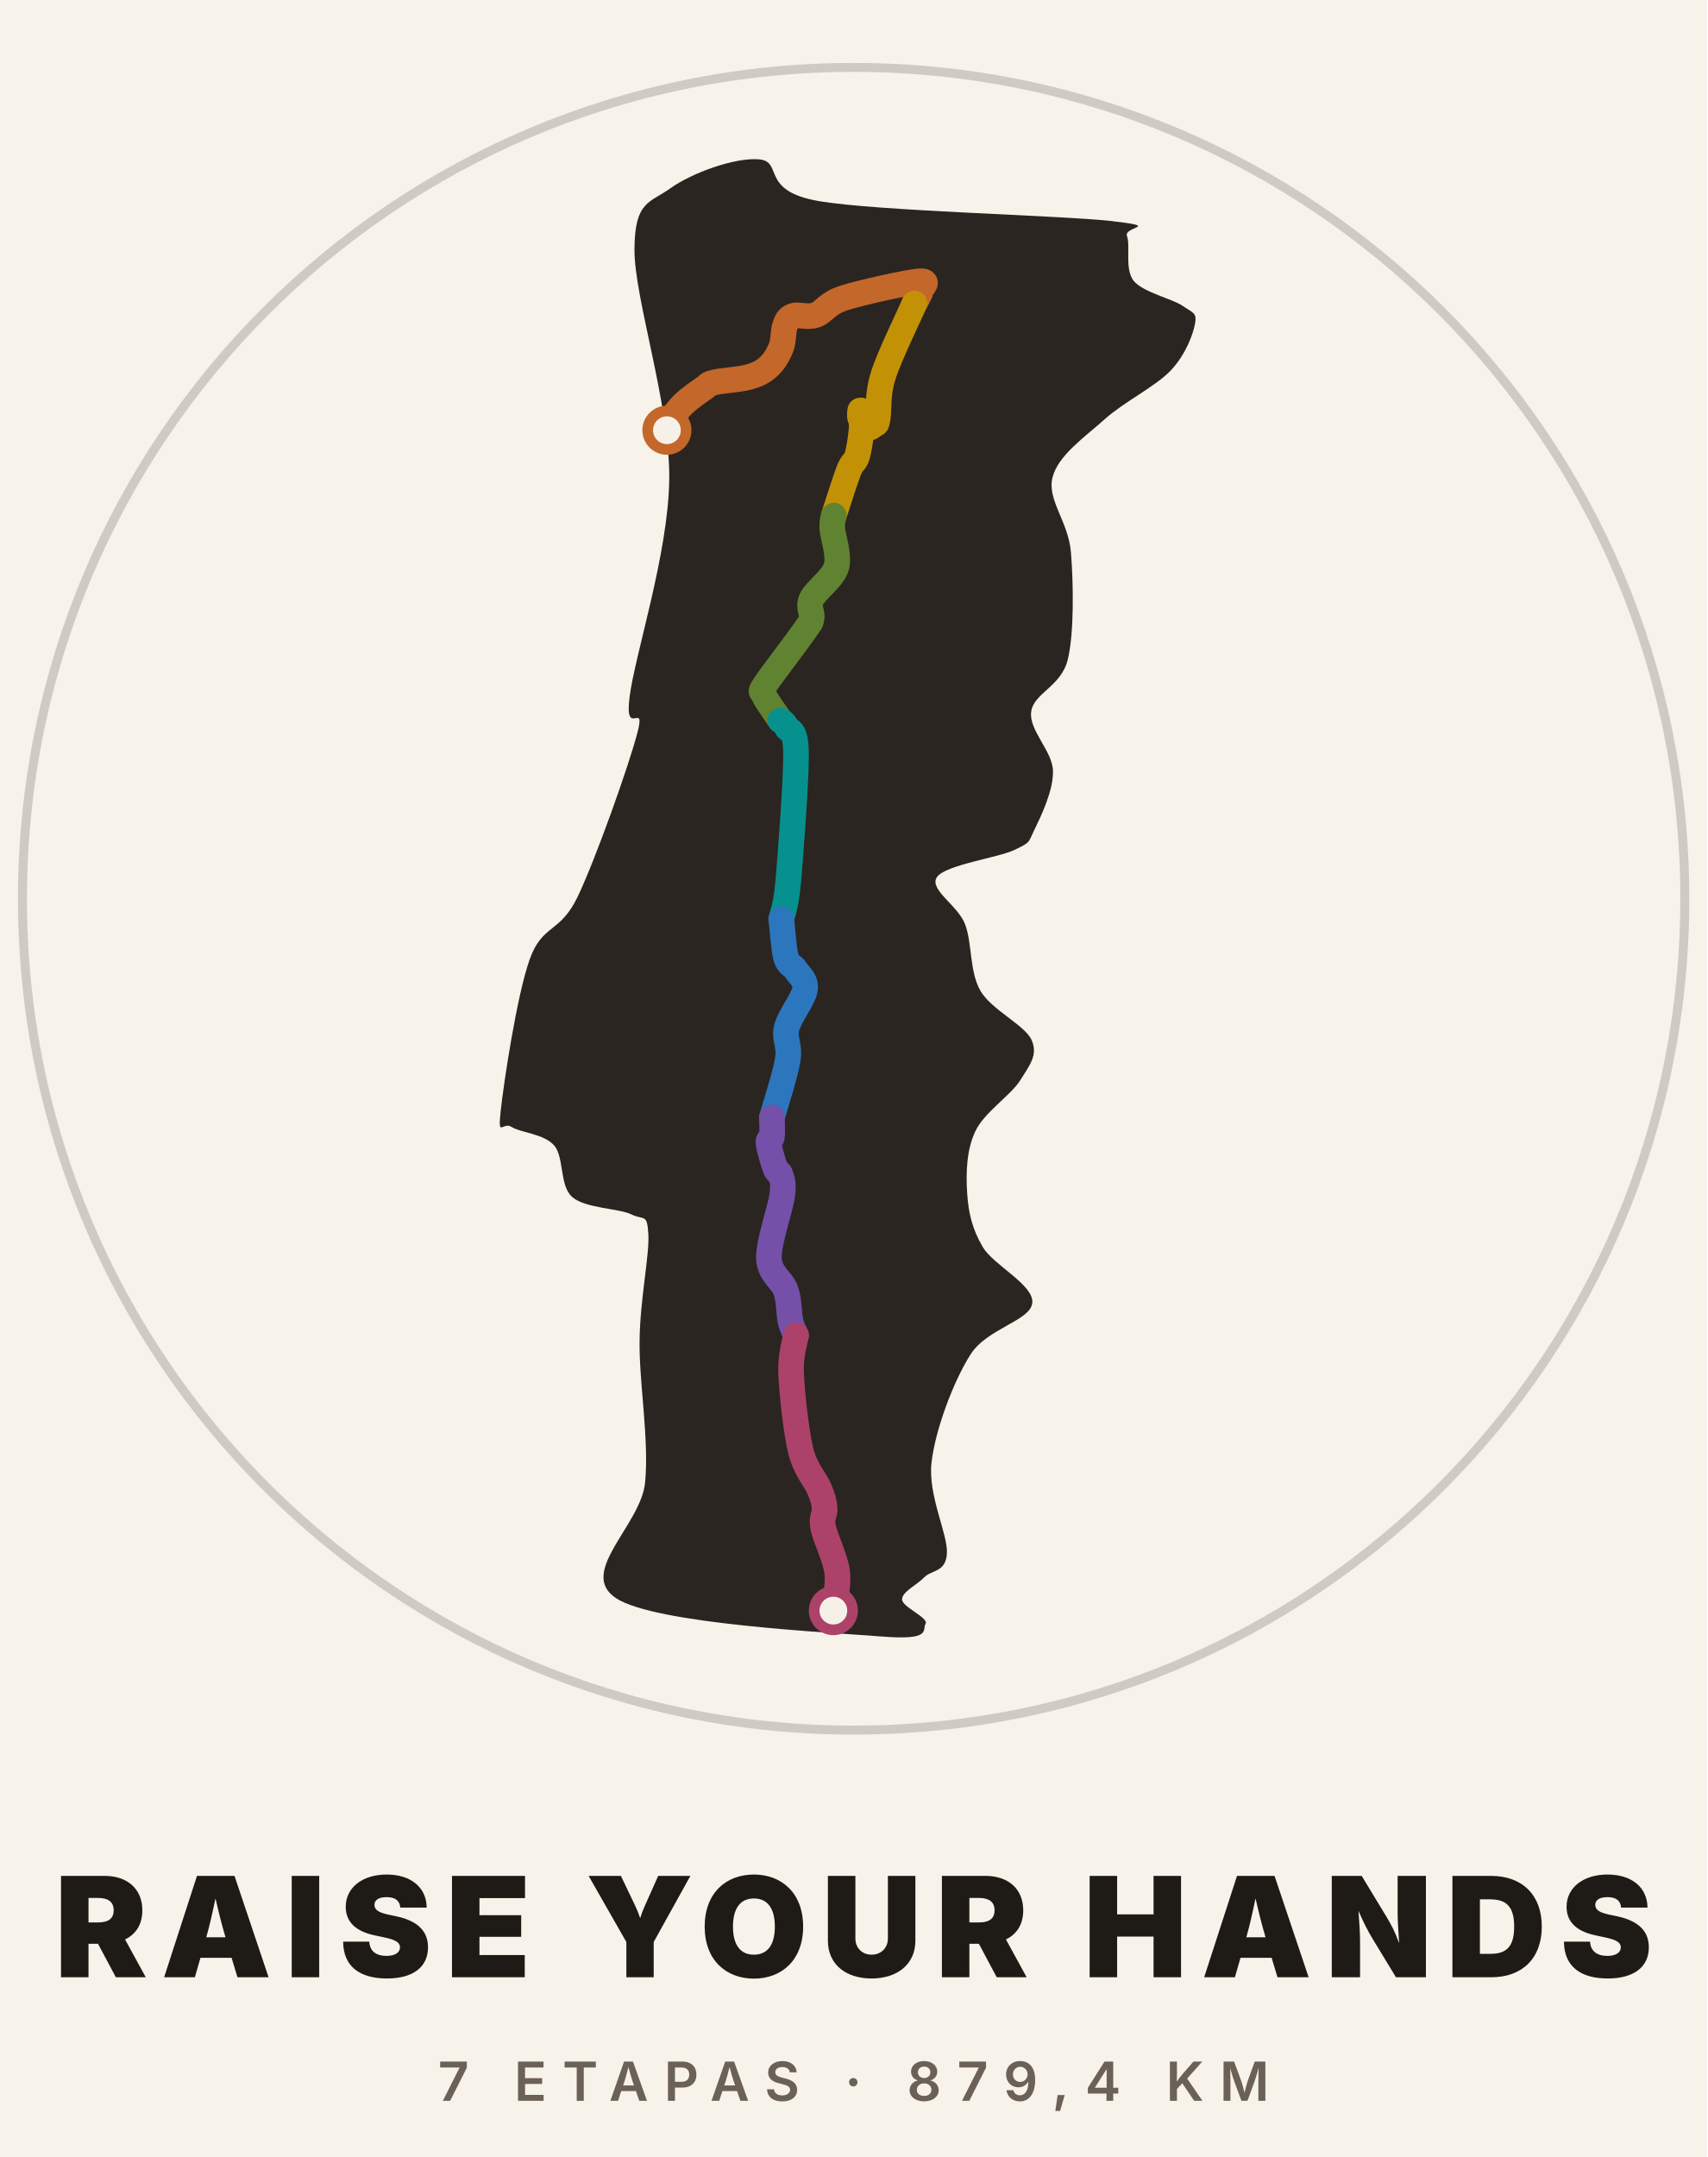
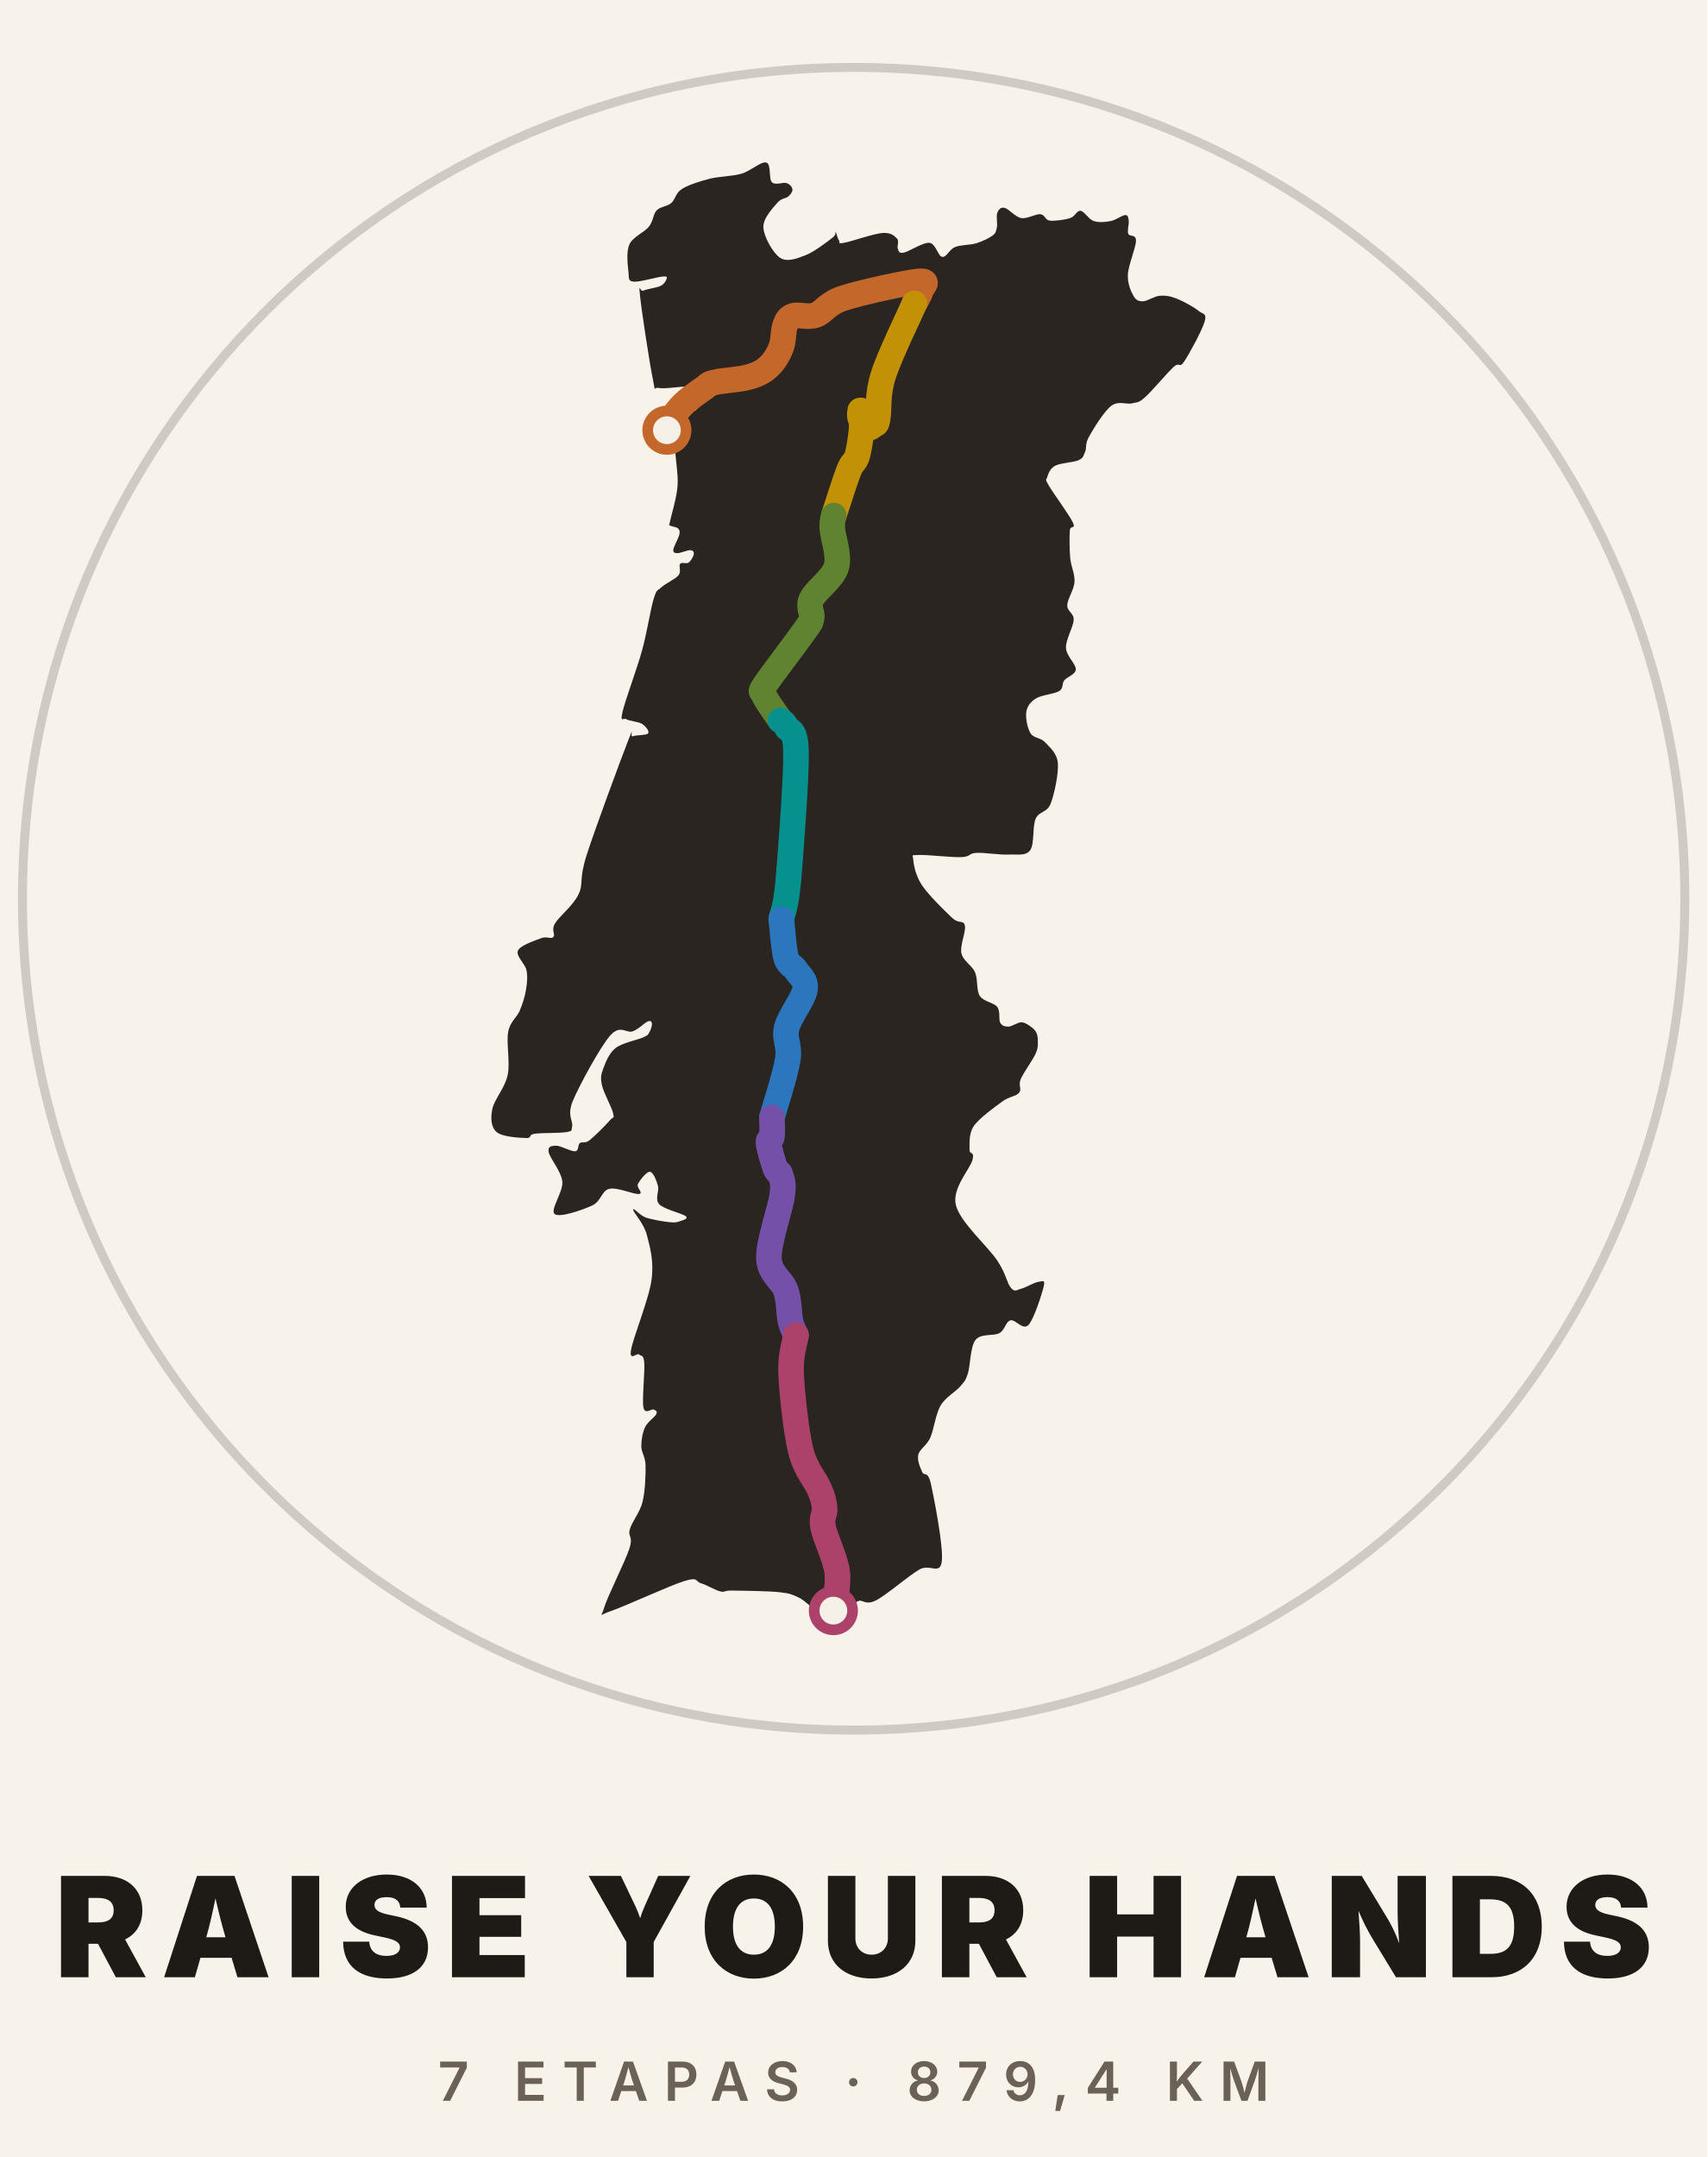
<svg xmlns="http://www.w3.org/2000/svg" viewBox="0 0 760 960" width="760" height="960" role="img" aria-label="Raise Your Hands">
  <rect width="760" height="960" fill="#F7F3EA" />
  <circle cx="380" cy="400" r="370" fill="none" stroke="#1E1A16" stroke-opacity=".18" stroke-width="4" />
  <g transform="translate(380 400) scale(.95) translate(-172.5 -352.5)">
-     <path d="M128.2 6.1 C116.7 5.1 96.5 12.6 86.7 19.6 C77.0 26.6 69.9 25.5 69.8 48.2 C69.6 70.9 86.5 120.9 86.1 155.9 C85.7 190.9 69.9 238.4 67.5 258.1 C65.0 277.9 75.3 259.1 71.2 274.6 C67.2 290.1 51.7 333.6 43.3 351.3 C34.9 369.0 26.7 364.1 20.7 380.9 C14.7 397.7 8.5 438.9 7.1 452.0 C5.7 465.1 8.0 456.7 12.2 459.4 C16.4 462.1 27.4 462.6 32.2 468.1 C36.9 473.6 34.6 486.9 40.6 492.2 C46.7 497.6 62.5 497.5 68.4 500.4 C74.4 503.3 75.7 499.7 76.3 509.6 C76.9 519.4 72.4 540.1 72.2 559.5 C71.9 578.9 76.7 605.7 74.8 625.8 C73.0 645.9 42.8 668.1 61.2 680.2 C79.6 692.3 161.2 696.2 185.3 698.1 C209.5 700.1 204.5 695.0 206.2 692.2 C207.8 689.3 195.3 684.4 195.2 680.8 C195.1 677.2 202.1 674.0 205.6 670.4 C209.1 666.8 215.6 668.2 216.2 659.3 C216.8 650.3 207.2 632.1 209.0 616.6 C210.8 601.0 219.3 578.6 227.2 566.1 C235.0 553.7 255.3 550.3 256.2 541.9 C257.2 533.5 238.2 524.3 233.1 515.8 C228.0 507.2 226.3 499.6 225.7 490.5 C225.1 481.5 225.3 470.3 229.5 461.5 C233.6 452.6 246.2 444.6 250.6 437.5 C255.0 430.4 259.0 425.7 255.9 418.7 C252.8 411.7 237.1 404.6 231.9 395.6 C226.7 386.5 228.1 373.3 224.7 364.4 C221.3 355.5 207.7 348.2 211.5 342.4 C215.4 336.6 240.3 333.3 247.9 329.6 C255.5 325.9 254.1 326.6 257.1 320.4 C260.1 314.2 266.2 301.8 265.9 292.6 C265.7 283.3 254.5 273.5 255.7 264.9 C256.8 256.2 269.7 253.1 272.8 240.6 C275.9 228.1 275.5 204.3 274.3 190.0 C273.1 175.8 263.0 165.5 265.7 155.1 C268.3 144.7 281.0 136.1 290.2 127.8 C299.5 119.5 314.0 112.5 321.1 105.0 C328.1 97.6 331.6 88.0 332.5 82.9 C333.4 77.9 331.4 78.0 326.6 74.7 C321.8 71.4 308.1 68.4 303.7 63.0 C299.4 57.5 302.3 46.7 300.6 42.1 C298.8 37.4 317.4 37.8 293.3 35.0 C269.2 32.3 183.4 30.4 155.9 25.6 C128.4 20.8 139.7 7.1 128.2 6.1 Z" fill="#2A2520" />
+     <path d="M131.6 7.6 C134.0 8.3 132.6 15.2 134.2 16.8 C135.8 18.4 139.4 16.7 141.0 17.2 C142.6 17.7 143.6 19.0 143.8 20.0 C144.0 21.0 143.2 22.3 142.0 23.4 C140.8 24.5 138.6 24.2 136.6 26.6 C134.6 29.0 130.0 33.7 130.2 38.0 C130.4 42.3 134.7 50.0 138.0 52.2 C141.3 54.4 145.9 52.6 150.0 51.0 C154.1 49.4 160.3 44.6 162.6 42.8 C164.9 41.0 163.5 40.0 164.0 40.2 C164.5 40.4 164.9 43.2 165.6 44.0 C166.3 44.8 164.6 45.8 168.0 45.2 C171.4 44.6 181.9 40.9 186.0 40.6 C190.1 40.3 191.6 42.0 192.8 43.2 C194.0 44.4 192.7 46.9 193.2 48.0 C193.7 49.1 193.5 50.3 196.0 49.8 C198.5 49.3 205.0 44.9 208.0 45.2 C211.0 45.5 212.0 51.5 214.0 51.8 C216.0 52.1 217.3 48.3 220.0 47.2 C222.7 46.1 227.1 46.3 230.0 45.4 C232.9 44.5 236.0 43.0 237.6 41.8 C239.2 40.6 239.2 39.8 239.6 38.0 C240.0 36.2 239.2 32.7 239.8 31.2 C240.4 29.7 241.3 28.4 243.2 28.8 C245.1 29.2 248.2 33.1 251.0 33.6 C253.8 34.1 257.8 31.6 260.0 31.8 C262.2 32.0 262.1 34.5 264.4 34.8 C266.7 35.1 271.6 34.4 274.0 33.6 C276.4 32.8 277.0 30.0 278.8 30.2 C280.6 30.4 282.6 34.2 285.0 35.0 C287.4 35.8 290.5 35.5 293.0 35.0 C295.5 34.5 298.4 32.2 299.8 32.2 C301.2 32.2 301.2 33.5 301.4 35.0 C301.6 36.5 300.6 39.5 301.2 41.0 C301.8 42.5 304.8 41.0 304.8 44.2 C304.8 47.4 301.2 55.7 301.0 60.0 C300.8 64.3 302.4 67.9 303.6 70.0 C304.8 72.1 305.9 72.6 308.0 72.6 C310.1 72.6 313.3 70.2 316.0 70.0 C318.7 69.8 321.0 70.2 324.0 71.4 C327.0 72.6 331.8 75.2 334.0 77.0 C336.2 78.8 338.1 78.0 337.0 82.0 C335.9 86.0 329.8 97.2 327.4 100.8 C325.0 104.4 325.5 100.6 322.4 103.4 C319.3 106.2 312.2 114.8 309.0 117.6 C305.8 120.4 305.6 119.7 303.0 120.4 C300.4 121.1 296.6 119.0 293.2 121.6 C289.8 124.2 284.8 132.4 282.8 136.0 C280.8 139.6 281.8 141.2 281.0 143.0 C280.2 144.8 280.3 145.9 278.0 147.0 C275.7 148.1 269.5 148.3 267.0 149.6 C264.5 150.9 263.7 153.4 263.2 155.0 C262.7 156.6 262.0 155.5 264.0 159.0 C266.0 162.5 273.6 172.7 275.2 176.2 C276.8 179.7 274.0 177.2 273.8 180.0 C273.6 182.8 273.6 189.0 274.0 193.0 C274.4 197.0 276.2 200.3 276.0 204.0 C275.8 207.7 272.7 212.0 272.6 215.0 C272.5 218.0 275.7 218.5 275.6 221.8 C275.5 225.1 271.8 231.1 272.0 235.0 C272.2 238.9 276.7 242.5 276.6 245.0 C276.5 247.5 272.5 248.5 271.2 250.2 C269.9 251.9 271.0 253.8 268.8 255.2 C266.6 256.6 260.6 257.0 258.0 258.6 C255.4 260.2 253.8 262.3 253.4 265.0 C253.0 267.7 253.9 272.6 255.4 275.0 C256.9 277.4 260.1 276.9 262.2 279.2 C264.3 281.5 267.8 284.2 268.2 289.0 C268.6 293.8 266.5 303.7 264.8 308.0 C263.1 312.3 259.4 311.4 257.8 315.0 C256.2 318.6 257.3 327.0 255.2 329.8 C253.1 332.6 249.2 331.6 245.0 331.8 C240.8 332.0 233.7 330.8 230.0 331.0 C226.3 331.2 227.5 332.8 223.0 333.0 C218.5 333.2 206.8 331.8 203.0 332.0 C199.2 332.2 200.2 331.7 200.4 334.0 C200.6 336.3 201.4 341.4 204.4 346.0 C207.4 350.6 215.2 358.2 218.6 361.4 C222.0 364.6 223.9 362.2 224.6 365.0 C225.3 367.8 222.2 374.3 223.0 378.0 C223.8 381.7 228.0 383.7 229.4 387.0 C230.8 390.3 229.9 395.3 231.6 398.0 C233.3 400.7 238.2 401.1 239.8 403.2 C241.4 405.3 240.3 409.1 241.2 410.6 C242.1 412.1 243.4 412.4 245.0 412.4 C246.6 412.4 249.3 410.4 251.0 410.4 C252.7 410.4 254.0 411.4 255.2 412.2 C256.4 413.0 257.4 413.9 258.0 415.0 C258.6 416.1 258.8 417.3 258.8 419.0 C258.8 420.7 259.1 422.0 257.8 425.0 C256.5 428.0 252.1 433.9 250.8 437.0 C249.5 440.1 251.5 441.6 250.0 443.4 C248.5 445.2 245.5 445.0 242.0 447.6 C238.5 450.2 231.3 455.3 228.8 459.0 C226.3 462.7 226.9 467.4 226.8 470.0 C226.7 472.6 229.3 470.5 228.2 474.8 C227.1 479.1 218.5 488.1 220.4 496.0 C222.3 503.9 235.5 515.5 239.8 522.0 C244.1 528.5 244.3 532.6 246.2 534.8 C248.1 537.0 248.9 535.7 251.0 535.2 C253.1 534.7 257.2 532.2 259.0 532.0 C260.8 531.8 262.4 530.6 261.6 534.0 C260.8 537.4 257.0 549.5 254.4 552.2 C251.8 554.9 248.3 549.4 246.0 550.0 C243.7 550.6 243.5 554.5 240.8 556.0 C238.1 557.5 232.1 556.0 229.6 559.2 C227.1 562.4 227.2 571.4 226.0 575.0 C224.8 578.6 224.5 578.5 222.4 581.0 C220.3 583.5 215.5 586.0 213.2 590.0 C210.9 594.0 210.1 601.2 208.4 605.0 C206.7 608.8 203.4 610.3 202.8 613.0 C202.2 615.7 203.6 618.7 204.6 621.0 C205.6 623.3 207.3 620.0 208.8 627.0 C210.3 634.0 214.7 656.4 213.8 663.0 C212.9 669.6 208.3 663.8 203.2 666.8 C198.1 669.8 187.7 678.8 183.0 681.2 C178.3 683.6 176.7 680.9 175.0 681.4 C173.3 681.9 173.0 682.8 172.6 684.0 C172.2 685.2 173.3 687.8 172.8 688.4 C172.3 689.0 170.4 688.6 169.6 687.4 C168.8 686.2 168.6 682.5 167.8 681.0 C167.0 679.5 166.1 678.8 165.0 678.6 C163.9 678.4 162.5 678.8 161.0 680.0 C159.5 681.2 158.1 685.8 155.8 685.8 C153.5 685.8 150.0 681.4 147.0 680.0 C144.0 678.6 143.2 678.0 138.0 677.4 C132.8 676.8 120.7 676.7 116.0 676.6 C111.3 676.5 112.5 677.6 110.0 677.0 C107.5 676.4 103.8 674.0 101.0 673.2 C98.2 672.4 100.0 670.0 93.0 672.2 C86.0 674.4 65.0 684.1 58.8 686.2 C52.6 688.3 54.2 689.5 55.6 684.6 C57.0 679.7 65.4 663.1 67.4 657.0 C69.4 650.9 66.6 651.7 67.6 648.0 C68.6 644.3 72.4 640.0 73.6 635.0 C74.8 630.0 75.1 622.3 75.0 618.0 C74.9 613.7 73.0 612.0 73.0 609.0 C73.0 606.0 73.6 602.5 74.8 600.0 C76.0 597.5 79.3 595.4 80.0 594.0 C80.7 592.6 79.8 592.3 78.8 591.8 C77.8 591.3 74.7 594.4 74.0 590.8 C73.3 587.2 74.7 574.1 74.4 570.0 C74.1 565.9 73.0 567.0 72.0 566.0 C71.0 565.0 67.2 569.6 68.2 563.8 C69.2 558.0 76.6 540.0 77.8 531.0 C79.0 522.0 77.0 515.5 75.6 510.0 C74.2 504.5 69.3 499.6 69.2 498.2 C69.1 496.8 72.2 500.8 75.0 501.8 C77.8 502.8 83.3 503.7 86.0 504.0 C88.7 504.3 89.7 504.1 91.0 503.6 C92.3 503.1 95.4 502.5 93.8 501.2 C92.2 499.9 83.6 498.0 81.4 495.6 C79.2 493.2 81.5 489.5 80.8 487.0 C80.1 484.5 78.6 480.5 77.0 480.4 C75.4 480.3 72.2 484.5 71.4 486.2 C70.6 487.9 74.2 490.4 72.0 490.8 C69.8 491.2 61.7 487.5 58.0 488.4 C54.3 489.3 54.3 494.2 50.0 496.2 C45.7 498.2 34.7 502.1 32.4 500.2 C30.1 498.3 36.5 489.8 36.0 485.0 C35.5 480.2 30.1 474.0 29.6 471.2 C29.1 468.4 30.9 468.3 33.0 468.2 C35.1 468.1 40.1 471.0 42.0 470.8 C43.9 470.6 43.1 467.9 44.2 467.0 C45.3 466.1 46.5 467.4 48.8 465.6 C51.1 463.8 56.4 458.5 58.2 456.4 C60.0 454.3 60.4 455.7 59.8 453.0 C59.2 450.3 55.4 443.5 54.6 440.0 C53.8 436.5 54.1 434.9 55.2 432.0 C56.3 429.1 57.9 424.8 61.0 422.4 C64.1 420.0 71.4 418.6 74.0 417.4 C76.6 416.2 76.1 416.1 76.8 415.0 C77.5 413.9 78.1 411.8 78.0 411.0 C77.9 410.2 77.5 409.4 76.0 410.0 C74.5 410.6 71.9 413.5 69.0 414.6 C66.1 415.7 63.1 411.2 58.4 416.6 C53.7 422.0 44.0 439.9 41.0 447.0 C38.0 454.1 41.1 456.5 40.6 459.0 C40.1 461.5 40.9 461.2 38.0 461.8 C35.1 462.4 26.2 462.1 23.0 462.6 C19.8 463.1 22.0 464.7 19.0 464.6 C16.0 464.5 7.8 464.1 5.2 461.8 C2.6 459.5 2.3 455.5 3.2 451.0 C4.1 446.5 9.2 441.0 10.4 435.0 C11.6 429.0 9.7 420.0 10.6 415.0 C11.5 410.0 14.6 408.3 16.0 405.0 C17.4 401.7 18.5 398.2 19.0 395.0 C19.5 391.8 19.8 389.0 19.2 386.0 C18.6 383.0 14.1 379.3 15.2 376.8 C16.3 374.3 23.2 372.1 26.0 371.0 C28.8 369.9 30.7 371.6 31.8 370.4 C32.9 369.2 30.6 367.3 32.6 364.0 C34.6 360.7 41.1 355.7 43.6 350.4 C46.1 345.1 43.6 343.9 47.4 332.0 C51.2 320.1 63.0 288.3 66.6 279.0 C70.2 269.7 67.4 277.1 69.0 276.4 C70.6 275.7 75.5 276.0 76.2 275.0 C76.9 274.0 75.1 271.7 73.4 270.6 C71.7 269.5 67.5 269.3 66.0 268.4 C64.5 267.5 63.0 270.4 64.2 265.0 C65.4 259.6 71.0 244.8 73.4 236.0 C75.8 227.2 77.3 216.9 78.8 212.0 C80.3 207.1 80.5 208.4 82.4 206.6 C84.3 204.8 88.9 202.8 90.4 201.0 C91.9 199.2 90.4 196.6 91.2 195.6 C92.0 194.6 94.1 195.8 95.2 195.0 C96.3 194.2 97.5 192.0 97.6 191.0 C97.7 190.0 97.3 189.3 96.0 189.2 C94.7 189.1 91.3 190.6 90.0 190.6 C88.7 190.6 87.9 190.4 88.0 189.0 C88.1 187.6 90.4 183.7 90.8 182.0 C91.2 180.3 90.9 179.7 90.2 179.0 C89.5 178.3 87.0 178.1 86.4 177.6 C85.8 177.1 85.8 179.1 86.4 176.0 C87.0 172.9 89.6 164.7 90.0 159.0 C90.4 153.3 88.8 146.0 89.0 142.0 C89.2 138.0 91.1 137.0 91.2 135.0 C91.3 133.0 90.8 131.3 89.6 130.2 C88.4 129.1 85.1 129.2 84.0 128.6 C82.9 128.0 82.1 128.2 83.2 126.8 C84.3 125.4 88.8 120.7 90.8 120.2 C92.8 119.7 93.7 123.3 95.0 123.8 C96.3 124.3 98.1 124.2 98.8 123.4 C99.5 122.6 99.9 120.2 99.4 119.0 C98.9 117.8 95.8 117.0 95.8 116.4 C95.8 115.8 99.3 115.8 99.2 115.2 C99.1 114.6 98.0 112.9 95.0 112.6 C92.0 112.3 84.0 113.8 81.2 113.2 C78.4 112.6 79.9 116.2 78.4 109.0 C76.9 101.8 73.1 76.9 72.4 70.0 C71.7 63.1 72.4 68.4 74.0 67.6 C75.6 66.8 80.2 66.3 82.0 65.4 C83.8 64.5 84.6 62.9 84.8 62.2 C85.0 61.5 85.6 60.8 83.0 61.0 C80.4 61.2 72.1 63.7 69.4 63.4 C66.7 63.1 67.3 61.9 67.0 59.0 C66.7 56.1 65.8 49.6 67.4 46.0 C69.0 42.4 74.5 40.3 76.6 37.6 C78.7 34.9 78.5 31.8 80.2 30.0 C81.9 28.2 85.0 28.3 87.0 26.6 C89.0 24.9 89.0 21.9 92.0 20.0 C95.0 18.1 100.3 16.4 105.0 15.2 C109.7 14.0 115.6 14.1 120.0 12.8 C124.4 11.5 129.2 6.9 131.6 7.6 Z" fill="#2A2520" />
    <path d="M85.0 133.0 C85.3 132.2 85.6 130.1 87.0 128.0 C88.3 125.9 90.5 122.8 93.1 120.4 C95.7 117.9 100.1 114.9 102.5 113.2 C104.9 111.6 103.8 111.4 107.3 110.6 C110.8 109.7 119.1 109.3 123.3 108.1 C127.6 106.9 130.3 105.5 132.8 103.1 C135.3 100.8 137.3 97.4 138.5 94.2 C139.8 91.0 139.4 86.3 140.4 83.9 C141.3 81.4 141.9 80.2 144.3 79.4 C146.7 78.6 150.9 80.4 154.8 79.0 C158.7 77.6 159.8 73.7 167.8 71.1 C175.8 68.5 196.8 63.9 202.8 63.3 C208.9 62.7 204.3 65.8 204.0 67.5 C203.7 69.2 201.5 72.6 201.0 73.6" fill="none" stroke="#C4672A" stroke-width="12" stroke-linecap="round" stroke-linejoin="round" />
    <path d="M201.0 73.6 C198.6 79.2 189.2 98.3 186.4 107.3 C183.5 116.2 184.5 123.4 183.8 127.3 C183.1 131.1 183.2 129.5 182.3 130.3 C181.5 131.0 179.9 132.4 178.8 131.9 C177.7 131.4 176.2 128.6 175.6 127.3 C175.1 125.9 175.6 122.9 175.7 123.8 C175.8 124.7 176.5 129.1 176.2 132.7 C175.9 136.2 175.1 141.9 174.1 145.2 C173.1 148.4 172.0 147.4 170.2 152.0 C168.4 156.6 164.4 169.5 163.2 173.0" fill="none" stroke="#C29106" stroke-width="12" stroke-linecap="round" stroke-linejoin="round" />
    <path d="M163.2 173.0 C163.1 174.0 162.3 175.0 162.5 179.0 C162.7 183.0 166.0 191.5 164.4 197.0 C162.8 202.5 154.7 208.0 152.8 212.0 C150.9 216.0 153.4 218.5 152.8 221.0 C152.2 223.5 153.1 221.8 149.5 227.0 C145.9 232.2 134.2 247.4 131.0 252.2 C127.8 257.0 130.1 254.6 130.2 255.8 C130.3 257.0 130.4 257.2 131.7 259.4 C133.0 261.6 137.1 267.4 138.2 269.0" fill="none" stroke="#608331" stroke-width="12" stroke-linecap="round" stroke-linejoin="round" />
    <path d="M138.2 269.0 C138.7 269.5 139.8 269.5 141.0 272.0 C142.2 274.5 145.3 272.0 145.5 284.0 C145.7 296.0 143.0 331.0 141.9 344.0 C140.7 357.0 139.2 359.0 138.6 362.0" fill="none" stroke="#06918E" stroke-width="12" stroke-linecap="round" stroke-linejoin="round" />
    <path d="M138.6 362.0 C139.0 365.0 139.7 376.0 140.8 380.0 C142.0 384.0 144.0 383.5 145.5 386.0 C147.0 388.5 150.4 390.5 149.7 395.0 C149.0 399.5 142.5 407.5 141.1 413.0 C139.8 418.5 142.8 421.0 141.6 428.0 C140.5 435.0 135.4 450.5 134.2 455.0" fill="none" stroke="#2C76BD" stroke-width="12" stroke-linecap="round" stroke-linejoin="round" />
    <path d="M134.2 455.0 C134.2 456.5 134.5 462.0 134.2 464.0 C133.9 466.0 132.3 464.5 132.6 467.0 C132.9 469.5 134.9 476.5 135.9 479.0 C136.9 481.5 137.8 479.9 138.3 482.0 C138.8 484.1 139.9 485.1 139.0 491.6 C138.1 498.1 132.5 513.6 132.8 521.0 C133.1 528.4 139.0 531.1 140.7 536.0 C142.4 540.9 142.1 546.9 142.9 550.4 C143.7 553.9 145.1 555.9 145.5 557.0" fill="none" stroke="#7450A8" stroke-width="12" stroke-linecap="round" stroke-linejoin="round" />
    <path d="M145.5 557.0 C145.1 560.0 142.8 566.0 143.2 575.0 C143.6 584.0 145.5 602.0 147.7 611.0 C149.9 620.0 154.5 624.5 156.4 629.0 C158.3 633.5 158.6 635.0 158.9 638.0 C159.2 641.0 157.2 642.0 158.2 647.0 C159.2 652.0 164.0 661.5 164.8 668.0 C165.6 674.5 163.3 683.0 163.0 686.0" fill="none" stroke="#AC426A" stroke-width="12" stroke-linecap="round" stroke-linejoin="round" />
    <circle cx="85.0" cy="133.0" r="9" fill="#F5F1E8" stroke="#C4672A" stroke-width="5.0" />
    <circle cx="163.0" cy="686.0" r="9" fill="#F5F1E8" stroke="#AC426A" stroke-width="5.0" />
  </g>
  <g font-family="Montserrat, 'Inter', Arial, sans-serif" text-anchor="middle">
    <text x="380" y="880" font-size="62" font-weight="900" letter-spacing="6" fill="#1E1A16">RAISE YOUR HANDS</text>
    <text x="380" y="935" font-size="24" font-weight="600" letter-spacing="7" fill="#6B6156">7 ETAPAS · 879,4 KM</text>
  </g>
</svg>
